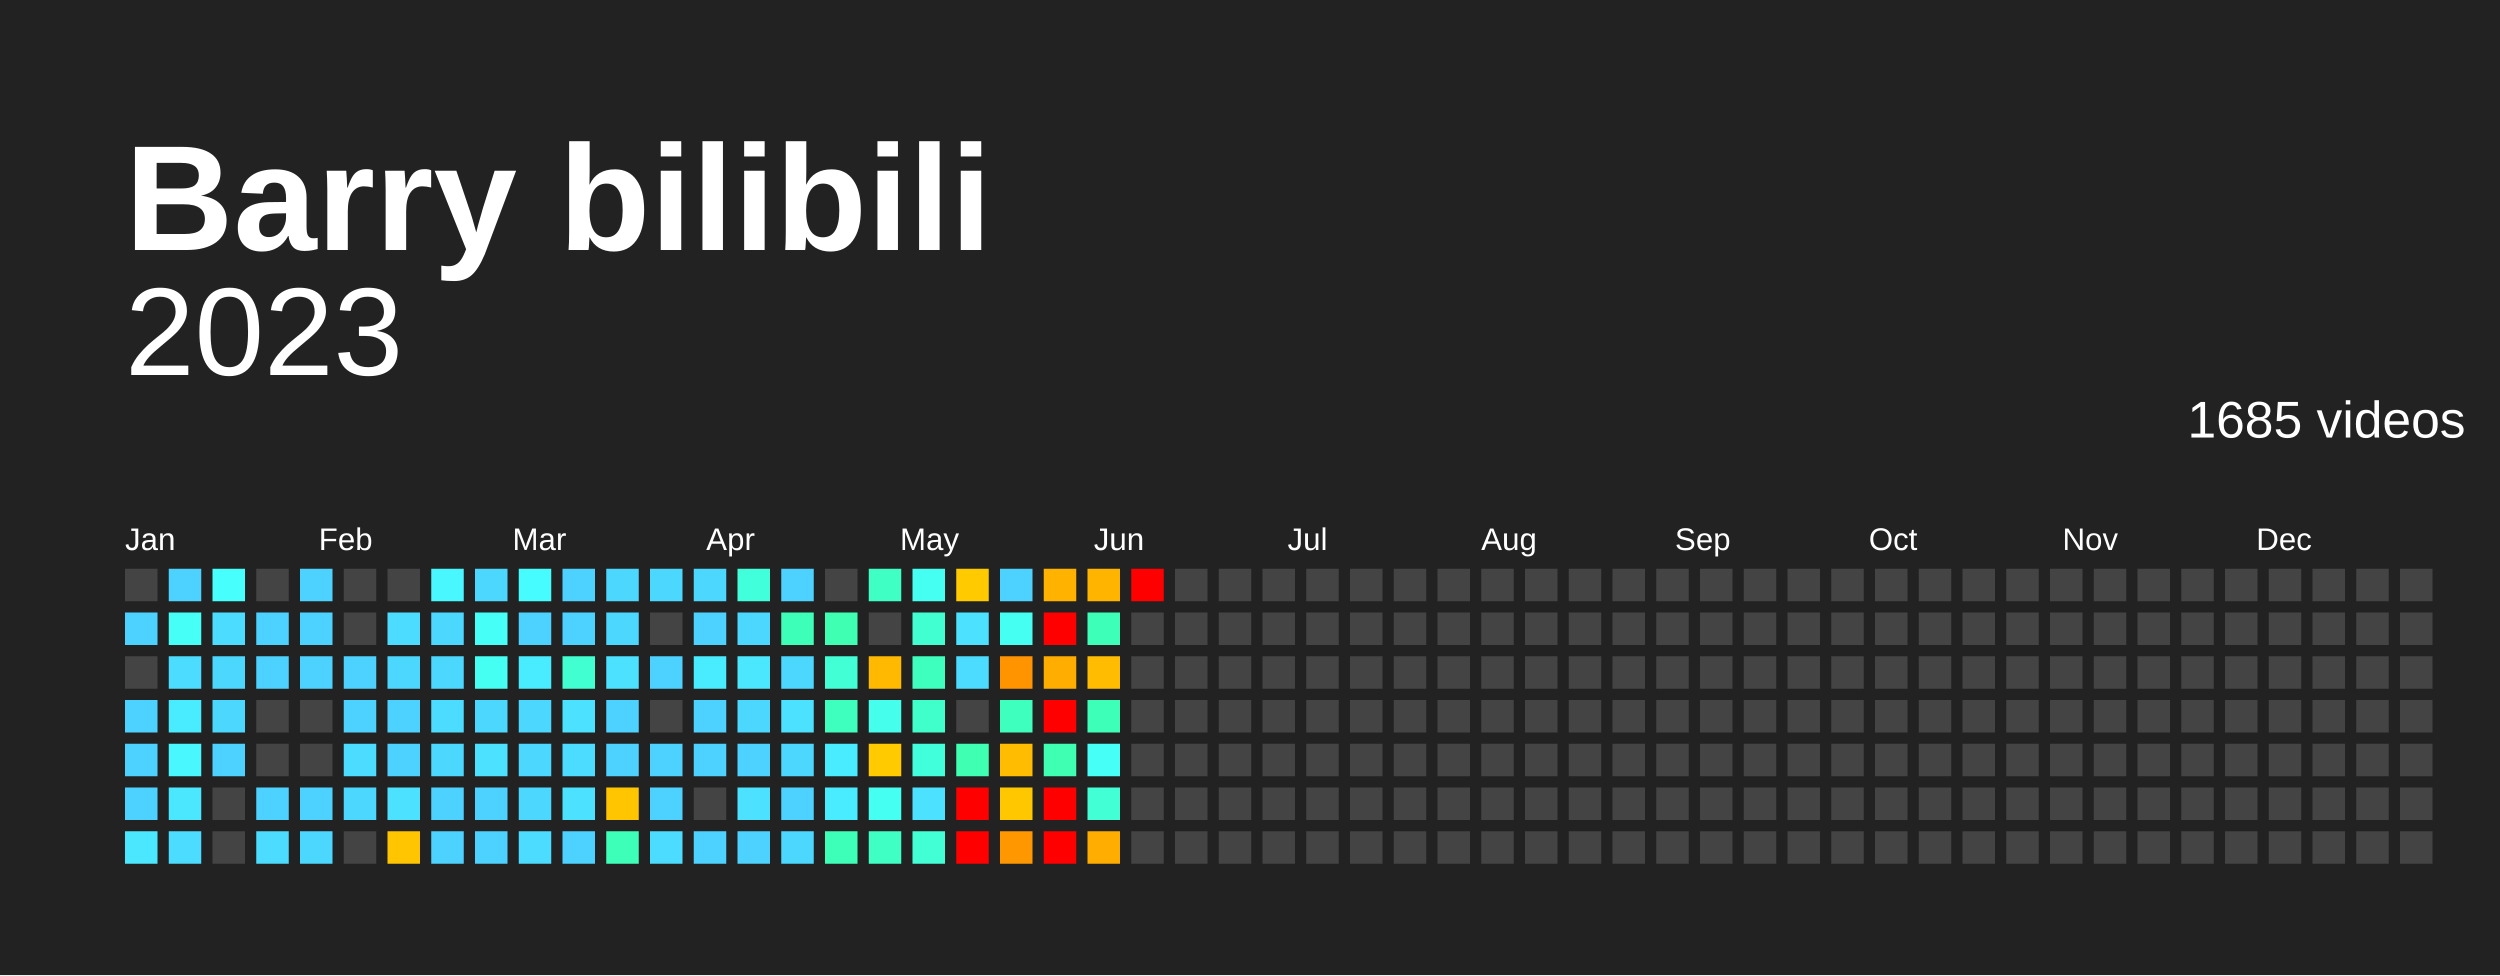
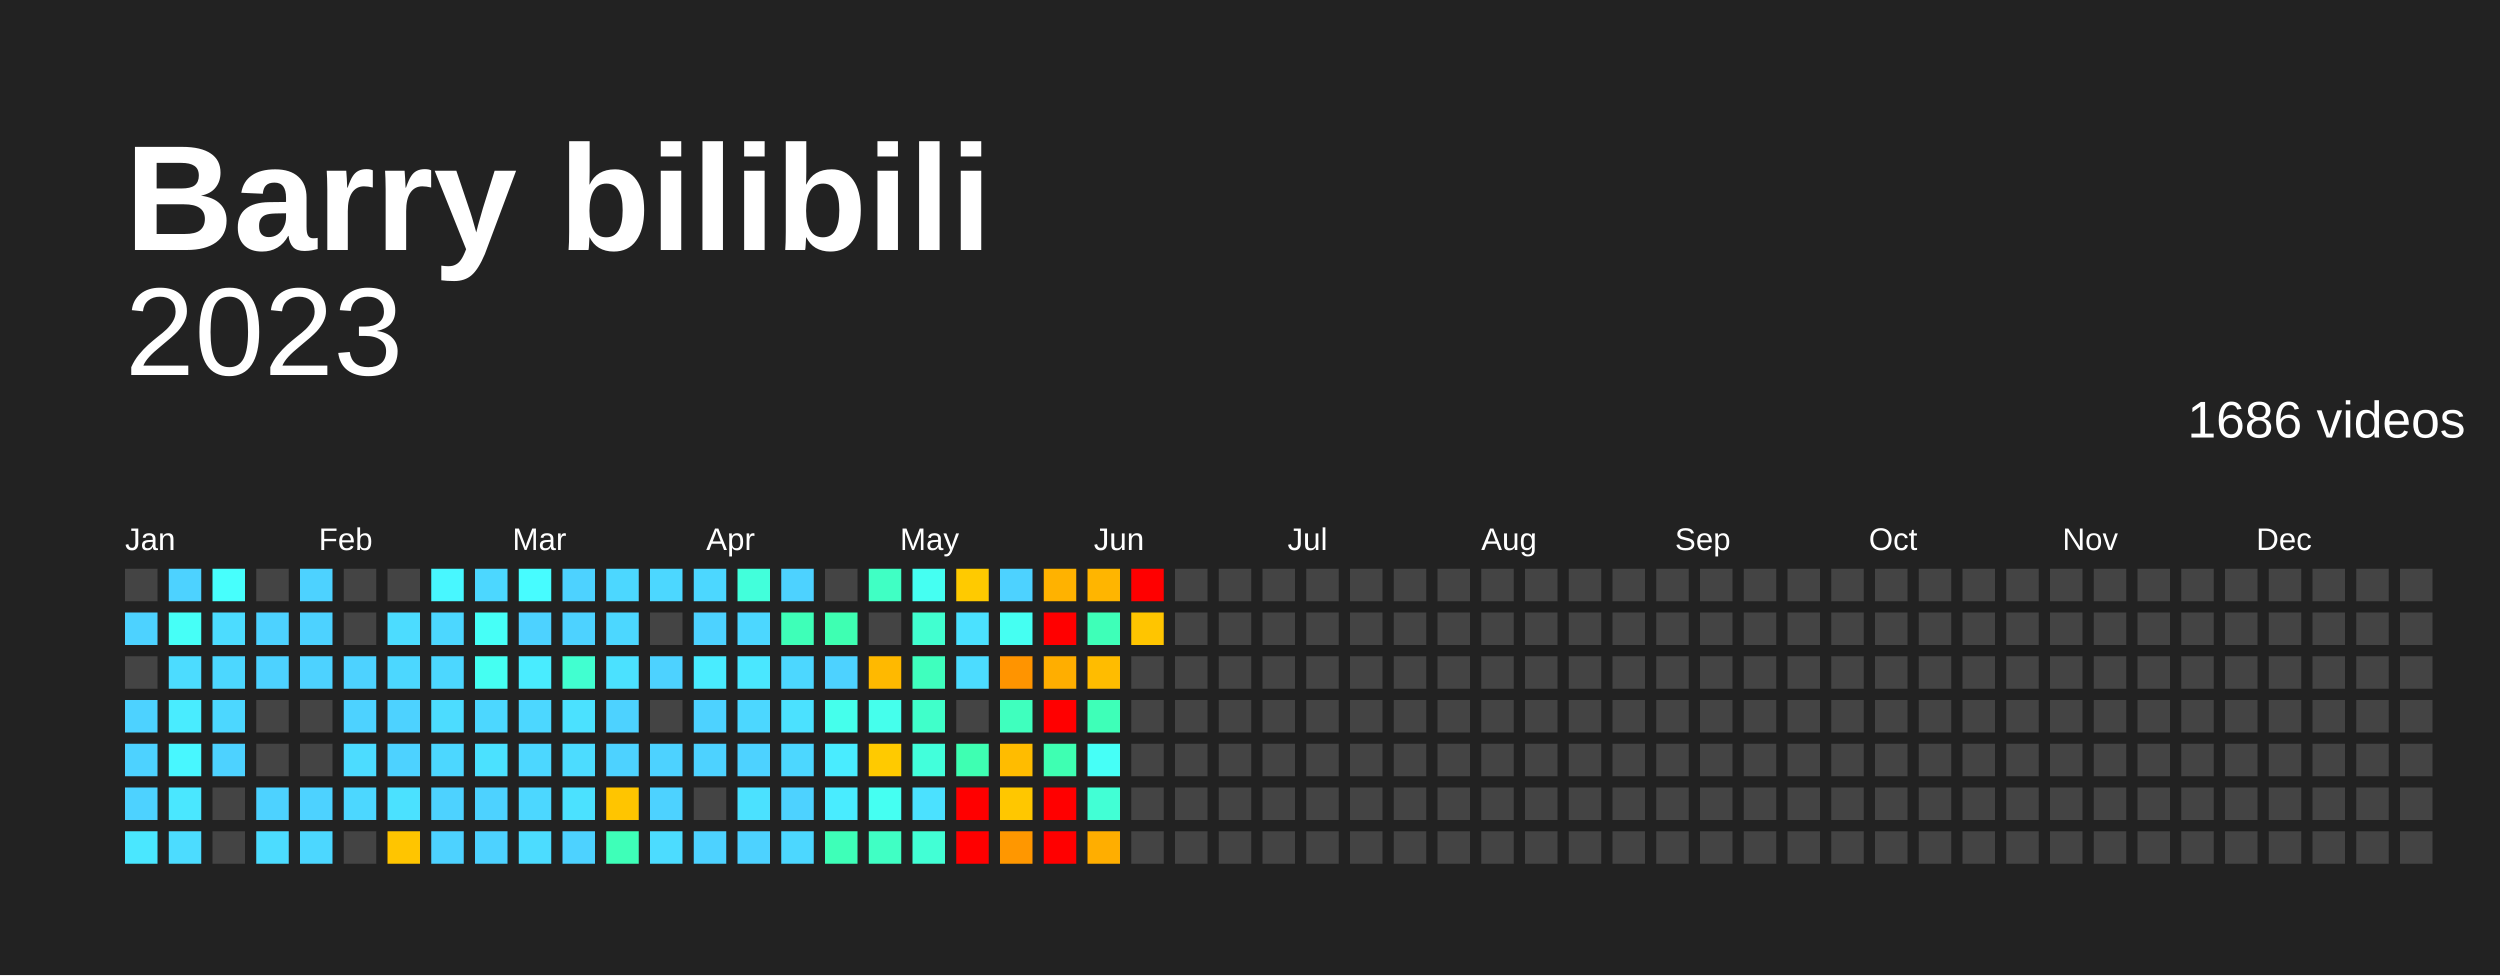
<svg xmlns="http://www.w3.org/2000/svg" baseProfile="full" height="78mm" version="1.1" viewBox="0,0,200,78" width="200mm">
  <defs />
  <rect fill="#222222" height="78" width="200" x="0" y="0" />
  <text fill="#FFFFFF" style="font-size:12px; font-family:Arial; font-weight:bold;" x="10" y="20">Barry bilibili</text>
  <text alignment-baseline="hanging" fill="#FFFFFF" style="font-size:10.0px; font-family:Arial;" x="10" y="30">2023</text>
-   <text alignment-baseline="hanging" fill="#FFFFFF" style="font-size:4.125px; font-family:Arial;" x="175" y="35">1685 videos</text>
+   <text alignment-baseline="hanging" fill="#FFFFFF" style="font-size:4.125px; font-family:Arial;" x="175" y="35">1686 videos</text>
  <text fill="#FFFFFF" style="font-size:2.5px; font-family:Arial" x="10.0" y="44">Jan</text>
  <text fill="#FFFFFF" style="font-size:2.5px; font-family:Arial" x="25.5" y="44">Feb</text>
  <text fill="#FFFFFF" style="font-size:2.5px; font-family:Arial" x="41.0" y="44">Mar</text>
  <text fill="#FFFFFF" style="font-size:2.5px; font-family:Arial" x="56.5" y="44">Apr</text>
  <text fill="#FFFFFF" style="font-size:2.5px; font-family:Arial" x="72.0" y="44">May</text>
  <text fill="#FFFFFF" style="font-size:2.5px; font-family:Arial" x="87.5" y="44">Jun</text>
  <text fill="#FFFFFF" style="font-size:2.5px; font-family:Arial" x="103.0" y="44">Jul</text>
  <text fill="#FFFFFF" style="font-size:2.5px; font-family:Arial" x="118.5" y="44">Aug</text>
  <text fill="#FFFFFF" style="font-size:2.5px; font-family:Arial" x="134.0" y="44">Sep</text>
  <text fill="#FFFFFF" style="font-size:2.5px; font-family:Arial" x="149.5" y="44">Oct</text>
  <text fill="#FFFFFF" style="font-size:2.5px; font-family:Arial" x="165.0" y="44">Nov</text>
  <text fill="#FFFFFF" style="font-size:2.5px; font-family:Arial" x="180.5" y="44">Dec</text>
  <rect fill="#444444" height="2.6" width="2.6" x="10.0" y="45.5" />
  <rect fill="#4dd2ff" height="2.6" width="2.6" x="10.0" y="49.0" />
  <rect fill="#444444" height="2.6" width="2.6" x="10.0" y="52.5" />
  <rect fill="#4dd2ff" height="2.6" width="2.6" x="10.0" y="56.0" />
  <rect fill="#4dd2ff" height="2.6" width="2.6" x="10.0" y="59.5" />
  <rect fill="#4dd2ff" height="2.6" width="2.6" x="10.0" y="63.0" />
  <rect fill="#4ae7ff" height="2.6" width="2.6" x="10.0" y="66.5" />
  <rect fill="#4dd2ff" height="2.6" width="2.6" x="13.5" y="45.5" />
  <rect fill="#46fff7" height="2.6" width="2.6" x="13.5" y="49.0" />
  <rect fill="#4cdcff" height="2.6" width="2.6" x="13.5" y="52.5" />
  <rect fill="#49ecff" height="2.6" width="2.6" x="13.5" y="56.0" />
  <rect fill="#48f7ff" height="2.6" width="2.6" x="13.5" y="59.5" />
  <rect fill="#4ae7ff" height="2.6" width="2.6" x="13.5" y="63.0" />
  <rect fill="#4cdcff" height="2.6" width="2.6" x="13.5" y="66.5" />
  <rect fill="#47fffd" height="2.6" width="2.6" x="17.0" y="45.5" />
  <rect fill="#4cdcff" height="2.6" width="2.6" x="17.0" y="49.0" />
  <rect fill="#4cd7ff" height="2.6" width="2.6" x="17.0" y="52.5" />
  <rect fill="#4cd7ff" height="2.6" width="2.6" x="17.0" y="56.0" />
  <rect fill="#4dd2ff" height="2.6" width="2.6" x="17.0" y="59.5" />
  <rect fill="#444444" height="2.6" width="2.6" x="17.0" y="63.0" />
  <rect fill="#444444" height="2.6" width="2.6" x="17.0" y="66.5" />
  <rect fill="#444444" height="2.6" width="2.6" x="20.5" y="45.5" />
  <rect fill="#4dd2ff" height="2.6" width="2.6" x="20.5" y="49.0" />
  <rect fill="#4dd2ff" height="2.6" width="2.6" x="20.5" y="52.5" />
  <rect fill="#444444" height="2.6" width="2.6" x="20.5" y="56.0" />
  <rect fill="#444444" height="2.6" width="2.6" x="20.5" y="59.5" />
  <rect fill="#4dd2ff" height="2.6" width="2.6" x="20.5" y="63.0" />
  <rect fill="#4cdcff" height="2.6" width="2.6" x="20.5" y="66.5" />
  <rect fill="#4dd2ff" height="2.6" width="2.6" x="24.0" y="45.5" />
  <rect fill="#4dd2ff" height="2.6" width="2.6" x="24.0" y="49.0" />
  <rect fill="#4dd2ff" height="2.6" width="2.6" x="24.0" y="52.5" />
  <rect fill="#444444" height="2.6" width="2.6" x="24.0" y="56.0" />
  <rect fill="#444444" height="2.6" width="2.6" x="24.0" y="59.5" />
  <rect fill="#4dd2ff" height="2.6" width="2.6" x="24.0" y="63.0" />
  <rect fill="#4cd7ff" height="2.6" width="2.6" x="24.0" y="66.5" />
  <rect fill="#444444" height="2.6" width="2.6" x="27.5" y="45.5" />
  <rect fill="#444444" height="2.6" width="2.6" x="27.5" y="49.0" />
  <rect fill="#4dd2ff" height="2.6" width="2.6" x="27.5" y="52.5" />
  <rect fill="#4dd2ff" height="2.6" width="2.6" x="27.5" y="56.0" />
  <rect fill="#4cdcff" height="2.6" width="2.6" x="27.5" y="59.5" />
  <rect fill="#4cd7ff" height="2.6" width="2.6" x="27.5" y="63.0" />
  <rect fill="#444444" height="2.6" width="2.6" x="27.5" y="66.5" />
  <rect fill="#444444" height="2.6" width="2.6" x="31.0" y="45.5" />
  <rect fill="#4cdcff" height="2.6" width="2.6" x="31.0" y="49.0" />
  <rect fill="#4cd7ff" height="2.6" width="2.6" x="31.0" y="52.5" />
  <rect fill="#4dd2ff" height="2.6" width="2.6" x="31.0" y="56.0" />
  <rect fill="#4dd2ff" height="2.6" width="2.6" x="31.0" y="59.5" />
  <rect fill="#4be1ff" height="2.6" width="2.6" x="31.0" y="63.0" />
  <rect fill="#ffc500" height="2.6" width="2.6" x="31.0" y="66.5" />
  <rect fill="#48f7ff" height="2.6" width="2.6" x="34.5" y="45.5" />
  <rect fill="#4cd7ff" height="2.6" width="2.6" x="34.5" y="49.0" />
  <rect fill="#4cd7ff" height="2.6" width="2.6" x="34.5" y="52.5" />
  <rect fill="#4cdcff" height="2.6" width="2.6" x="34.5" y="56.0" />
  <rect fill="#4cd7ff" height="2.6" width="2.6" x="34.5" y="59.5" />
  <rect fill="#4dd2ff" height="2.6" width="2.6" x="34.5" y="63.0" />
  <rect fill="#4dd2ff" height="2.6" width="2.6" x="34.5" y="66.5" />
  <rect fill="#4cd7ff" height="2.6" width="2.6" x="38.0" y="45.5" />
  <rect fill="#46fff7" height="2.6" width="2.6" x="38.0" y="49.0" />
  <rect fill="#45fff2" height="2.6" width="2.6" x="38.0" y="52.5" />
  <rect fill="#4cd7ff" height="2.6" width="2.6" x="38.0" y="56.0" />
  <rect fill="#4be1ff" height="2.6" width="2.6" x="38.0" y="59.5" />
  <rect fill="#4dd2ff" height="2.6" width="2.6" x="38.0" y="63.0" />
  <rect fill="#4dd2ff" height="2.6" width="2.6" x="38.0" y="66.5" />
  <rect fill="#47fcff" height="2.6" width="2.6" x="41.5" y="45.5" />
  <rect fill="#4dd2ff" height="2.6" width="2.6" x="41.5" y="49.0" />
  <rect fill="#49ecff" height="2.6" width="2.6" x="41.5" y="52.5" />
  <rect fill="#4cd7ff" height="2.6" width="2.6" x="41.5" y="56.0" />
  <rect fill="#4cd7ff" height="2.6" width="2.6" x="41.5" y="59.5" />
  <rect fill="#4cd7ff" height="2.6" width="2.6" x="41.5" y="63.0" />
  <rect fill="#4cdcff" height="2.6" width="2.6" x="41.5" y="66.5" />
  <rect fill="#4dd2ff" height="2.6" width="2.6" x="45.0" y="45.5" />
  <rect fill="#4dd2ff" height="2.6" width="2.6" x="45.0" y="49.0" />
  <rect fill="#41ffd0" height="2.6" width="2.6" x="45.0" y="52.5" />
  <rect fill="#4be1ff" height="2.6" width="2.6" x="45.0" y="56.0" />
  <rect fill="#4cdcff" height="2.6" width="2.6" x="45.0" y="59.5" />
  <rect fill="#4be1ff" height="2.6" width="2.6" x="45.0" y="63.0" />
  <rect fill="#4dd2ff" height="2.6" width="2.6" x="45.0" y="66.5" />
  <rect fill="#4cd7ff" height="2.6" width="2.6" x="48.5" y="45.5" />
  <rect fill="#4cd7ff" height="2.6" width="2.6" x="48.5" y="49.0" />
  <rect fill="#4be1ff" height="2.6" width="2.6" x="48.5" y="52.5" />
  <rect fill="#4dd2ff" height="2.6" width="2.6" x="48.5" y="56.0" />
  <rect fill="#4dd2ff" height="2.6" width="2.6" x="48.5" y="59.5" />
  <rect fill="#ffc500" height="2.6" width="2.6" x="48.5" y="63.0" />
  <rect fill="#3effb8" height="2.6" width="2.6" x="48.5" y="66.5" />
  <rect fill="#4cd7ff" height="2.6" width="2.6" x="52.0" y="45.5" />
  <rect fill="#444444" height="2.6" width="2.6" x="52.0" y="49.0" />
  <rect fill="#4dd2ff" height="2.6" width="2.6" x="52.0" y="52.5" />
  <rect fill="#444444" height="2.6" width="2.6" x="52.0" y="56.0" />
  <rect fill="#4dd2ff" height="2.6" width="2.6" x="52.0" y="59.5" />
  <rect fill="#4dd2ff" height="2.6" width="2.6" x="52.0" y="63.0" />
  <rect fill="#4cdcff" height="2.6" width="2.6" x="52.0" y="66.5" />
  <rect fill="#4cd7ff" height="2.6" width="2.6" x="55.5" y="45.5" />
  <rect fill="#4dd2ff" height="2.6" width="2.6" x="55.5" y="49.0" />
  <rect fill="#49ecff" height="2.6" width="2.6" x="55.5" y="52.5" />
  <rect fill="#4dd2ff" height="2.6" width="2.6" x="55.5" y="56.0" />
  <rect fill="#4dd2ff" height="2.6" width="2.6" x="55.5" y="59.5" />
  <rect fill="#444444" height="2.6" width="2.6" x="55.5" y="63.0" />
  <rect fill="#4dd2ff" height="2.6" width="2.6" x="55.5" y="66.5" />
  <rect fill="#42ffdb" height="2.6" width="2.6" x="59.0" y="45.5" />
  <rect fill="#4cd7ff" height="2.6" width="2.6" x="59.0" y="49.0" />
  <rect fill="#4ae7ff" height="2.6" width="2.6" x="59.0" y="52.5" />
  <rect fill="#4cd7ff" height="2.6" width="2.6" x="59.0" y="56.0" />
  <rect fill="#4dd2ff" height="2.6" width="2.6" x="59.0" y="59.5" />
  <rect fill="#4be1ff" height="2.6" width="2.6" x="59.0" y="63.0" />
  <rect fill="#4dd2ff" height="2.6" width="2.6" x="59.0" y="66.5" />
  <rect fill="#4dd2ff" height="2.6" width="2.6" x="62.5" y="45.5" />
  <rect fill="#3effb8" height="2.6" width="2.6" x="62.5" y="49.0" />
  <rect fill="#4cd7ff" height="2.6" width="2.6" x="62.5" y="52.5" />
  <rect fill="#4be1ff" height="2.6" width="2.6" x="62.5" y="56.0" />
  <rect fill="#4cd7ff" height="2.6" width="2.6" x="62.5" y="59.5" />
  <rect fill="#4dd2ff" height="2.6" width="2.6" x="62.5" y="63.0" />
  <rect fill="#4cd7ff" height="2.6" width="2.6" x="62.5" y="66.5" />
  <rect fill="#444444" height="2.6" width="2.6" x="66.0" y="45.5" />
  <rect fill="#3effb2" height="2.6" width="2.6" x="66.0" y="49.0" />
-   <rect fill="#42ffd5" height="2.6" width="2.6" x="66.0" y="52.5" />
-   <rect fill="#3fffbe" height="2.6" width="2.6" x="66.0" y="56.0" />
+   <rect fill="#4dd2ff" height="2.6" width="2.6" x="66.0" y="52.5" />
+   <rect fill="#45ffec" height="2.6" width="2.6" x="66.0" y="56.0" />
  <rect fill="#49ecff" height="2.6" width="2.6" x="66.0" y="59.5" />
  <rect fill="#49ecff" height="2.6" width="2.6" x="66.0" y="63.0" />
  <rect fill="#3effb8" height="2.6" width="2.6" x="66.0" y="66.5" />
  <rect fill="#40ffc4" height="2.6" width="2.6" x="69.5" y="45.5" />
  <rect fill="#444444" height="2.6" width="2.6" x="69.5" y="49.0" />
  <rect fill="#ffb900" height="2.6" width="2.6" x="69.5" y="52.5" />
  <rect fill="#45ffec" height="2.6" width="2.6" x="69.5" y="56.0" />
  <rect fill="#ffca00" height="2.6" width="2.6" x="69.5" y="59.5" />
  <rect fill="#45fff2" height="2.6" width="2.6" x="69.5" y="63.0" />
  <rect fill="#40ffc4" height="2.6" width="2.6" x="69.5" y="66.5" />
  <rect fill="#45fff2" height="2.6" width="2.6" x="73.0" y="45.5" />
  <rect fill="#41ffd0" height="2.6" width="2.6" x="73.0" y="49.0" />
  <rect fill="#3fffbe" height="2.6" width="2.6" x="73.0" y="52.5" />
  <rect fill="#40ffca" height="2.6" width="2.6" x="73.0" y="56.0" />
  <rect fill="#42ffdb" height="2.6" width="2.6" x="73.0" y="59.5" />
  <rect fill="#4be1ff" height="2.6" width="2.6" x="73.0" y="63.0" />
  <rect fill="#42ffd5" height="2.6" width="2.6" x="73.0" y="66.5" />
  <rect fill="#ffca00" height="2.6" width="2.6" x="76.5" y="45.5" />
  <rect fill="#4be1ff" height="2.6" width="2.6" x="76.5" y="49.0" />
  <rect fill="#4cdcff" height="2.6" width="2.6" x="76.5" y="52.5" />
  <rect fill="#444444" height="2.6" width="2.6" x="76.5" y="56.0" />
  <rect fill="#3effb2" height="2.6" width="2.6" x="76.5" y="59.5" />
  <rect fill="red" height="2.6" width="2.6" x="76.5" y="63.0" />
  <rect fill="red" height="2.6" width="2.6" x="76.5" y="66.5" />
  <rect fill="#4dd2ff" height="2.6" width="2.6" x="80.0" y="45.5" />
  <rect fill="#45fff2" height="2.6" width="2.6" x="80.0" y="49.0" />
  <rect fill="#ff9400" height="2.6" width="2.6" x="80.0" y="52.5" />
  <rect fill="#3fffbe" height="2.6" width="2.6" x="80.0" y="56.0" />
  <rect fill="#ffbc00" height="2.6" width="2.6" x="80.0" y="59.5" />
  <rect fill="#ffc700" height="2.6" width="2.6" x="80.0" y="63.0" />
  <rect fill="#ff9700" height="2.6" width="2.6" x="80.0" y="66.5" />
  <rect fill="#ffb200" height="2.6" width="2.6" x="83.5" y="45.5" />
  <rect fill="red" height="2.6" width="2.6" x="83.5" y="49.0" />
  <rect fill="#ffae00" height="2.6" width="2.6" x="83.5" y="52.5" />
  <rect fill="red" height="2.6" width="2.6" x="83.5" y="56.0" />
  <rect fill="#3effb2" height="2.6" width="2.6" x="83.5" y="59.5" />
  <rect fill="red" height="2.6" width="2.6" x="83.5" y="63.0" />
  <rect fill="red" height="2.6" width="2.6" x="83.5" y="66.5" />
  <rect fill="#ffb500" height="2.6" width="2.6" x="87.0" y="45.5" />
  <rect fill="#3effb8" height="2.6" width="2.6" x="87.0" y="49.0" />
  <rect fill="#ffbc00" height="2.6" width="2.6" x="87.0" y="52.5" />
  <rect fill="#3effb8" height="2.6" width="2.6" x="87.0" y="56.0" />
  <rect fill="#46fff7" height="2.6" width="2.6" x="87.0" y="59.5" />
  <rect fill="#42ffd5" height="2.6" width="2.6" x="87.0" y="63.0" />
  <rect fill="#ffae00" height="2.6" width="2.6" x="87.0" y="66.5" />
  <rect fill="red" height="2.6" width="2.6" x="90.5" y="45.5" />
-   <rect fill="#444444" height="2.6" width="2.6" x="90.5" y="49.0" />
+   <rect fill="#ffc500" height="2.6" width="2.6" x="90.5" y="49.0" />
  <rect fill="#444444" height="2.6" width="2.6" x="90.5" y="52.5" />
  <rect fill="#444444" height="2.6" width="2.6" x="90.5" y="56.0" />
  <rect fill="#444444" height="2.6" width="2.6" x="90.5" y="59.5" />
  <rect fill="#444444" height="2.6" width="2.6" x="90.5" y="63.0" />
  <rect fill="#444444" height="2.6" width="2.6" x="90.5" y="66.5" />
  <rect fill="#444444" height="2.6" width="2.6" x="94.0" y="45.5" />
  <rect fill="#444444" height="2.6" width="2.6" x="94.0" y="49.0" />
  <rect fill="#444444" height="2.6" width="2.6" x="94.0" y="52.5" />
  <rect fill="#444444" height="2.6" width="2.6" x="94.0" y="56.0" />
  <rect fill="#444444" height="2.6" width="2.6" x="94.0" y="59.5" />
  <rect fill="#444444" height="2.6" width="2.6" x="94.0" y="63.0" />
  <rect fill="#444444" height="2.6" width="2.6" x="94.0" y="66.5" />
  <rect fill="#444444" height="2.6" width="2.6" x="97.5" y="45.5" />
  <rect fill="#444444" height="2.6" width="2.6" x="97.5" y="49.0" />
  <rect fill="#444444" height="2.6" width="2.6" x="97.5" y="52.5" />
  <rect fill="#444444" height="2.6" width="2.6" x="97.5" y="56.0" />
  <rect fill="#444444" height="2.6" width="2.6" x="97.5" y="59.5" />
  <rect fill="#444444" height="2.6" width="2.6" x="97.5" y="63.0" />
  <rect fill="#444444" height="2.6" width="2.6" x="97.5" y="66.5" />
  <rect fill="#444444" height="2.6" width="2.6" x="101.0" y="45.5" />
  <rect fill="#444444" height="2.6" width="2.6" x="101.0" y="49.0" />
  <rect fill="#444444" height="2.6" width="2.6" x="101.0" y="52.5" />
  <rect fill="#444444" height="2.6" width="2.6" x="101.0" y="56.0" />
  <rect fill="#444444" height="2.6" width="2.6" x="101.0" y="59.5" />
  <rect fill="#444444" height="2.6" width="2.6" x="101.0" y="63.0" />
  <rect fill="#444444" height="2.6" width="2.6" x="101.0" y="66.5" />
  <rect fill="#444444" height="2.6" width="2.6" x="104.5" y="45.5" />
  <rect fill="#444444" height="2.6" width="2.6" x="104.5" y="49.0" />
  <rect fill="#444444" height="2.6" width="2.6" x="104.5" y="52.5" />
  <rect fill="#444444" height="2.6" width="2.6" x="104.5" y="56.0" />
  <rect fill="#444444" height="2.6" width="2.6" x="104.5" y="59.5" />
  <rect fill="#444444" height="2.6" width="2.6" x="104.5" y="63.0" />
  <rect fill="#444444" height="2.6" width="2.6" x="104.5" y="66.5" />
  <rect fill="#444444" height="2.6" width="2.6" x="108.0" y="45.5" />
  <rect fill="#444444" height="2.6" width="2.6" x="108.0" y="49.0" />
  <rect fill="#444444" height="2.6" width="2.6" x="108.0" y="52.5" />
  <rect fill="#444444" height="2.6" width="2.6" x="108.0" y="56.0" />
  <rect fill="#444444" height="2.6" width="2.6" x="108.0" y="59.5" />
  <rect fill="#444444" height="2.6" width="2.6" x="108.0" y="63.0" />
  <rect fill="#444444" height="2.6" width="2.6" x="108.0" y="66.5" />
  <rect fill="#444444" height="2.6" width="2.6" x="111.5" y="45.5" />
  <rect fill="#444444" height="2.6" width="2.6" x="111.5" y="49.0" />
  <rect fill="#444444" height="2.6" width="2.6" x="111.5" y="52.5" />
  <rect fill="#444444" height="2.6" width="2.6" x="111.5" y="56.0" />
  <rect fill="#444444" height="2.6" width="2.6" x="111.5" y="59.5" />
  <rect fill="#444444" height="2.6" width="2.6" x="111.5" y="63.0" />
  <rect fill="#444444" height="2.6" width="2.6" x="111.5" y="66.5" />
  <rect fill="#444444" height="2.6" width="2.6" x="115.0" y="45.5" />
  <rect fill="#444444" height="2.6" width="2.6" x="115.0" y="49.0" />
  <rect fill="#444444" height="2.6" width="2.6" x="115.0" y="52.5" />
  <rect fill="#444444" height="2.6" width="2.6" x="115.0" y="56.0" />
  <rect fill="#444444" height="2.6" width="2.6" x="115.0" y="59.5" />
  <rect fill="#444444" height="2.6" width="2.6" x="115.0" y="63.0" />
  <rect fill="#444444" height="2.6" width="2.6" x="115.0" y="66.5" />
  <rect fill="#444444" height="2.6" width="2.6" x="118.5" y="45.5" />
  <rect fill="#444444" height="2.6" width="2.6" x="118.5" y="49.0" />
  <rect fill="#444444" height="2.6" width="2.6" x="118.5" y="52.5" />
  <rect fill="#444444" height="2.6" width="2.6" x="118.5" y="56.0" />
  <rect fill="#444444" height="2.6" width="2.6" x="118.5" y="59.5" />
  <rect fill="#444444" height="2.6" width="2.6" x="118.5" y="63.0" />
  <rect fill="#444444" height="2.6" width="2.6" x="118.5" y="66.5" />
  <rect fill="#444444" height="2.6" width="2.6" x="122.0" y="45.5" />
  <rect fill="#444444" height="2.6" width="2.6" x="122.0" y="49.0" />
  <rect fill="#444444" height="2.6" width="2.6" x="122.0" y="52.5" />
  <rect fill="#444444" height="2.6" width="2.6" x="122.0" y="56.0" />
  <rect fill="#444444" height="2.6" width="2.6" x="122.0" y="59.5" />
  <rect fill="#444444" height="2.6" width="2.6" x="122.0" y="63.0" />
  <rect fill="#444444" height="2.6" width="2.6" x="122.0" y="66.5" />
  <rect fill="#444444" height="2.6" width="2.6" x="125.5" y="45.5" />
  <rect fill="#444444" height="2.6" width="2.6" x="125.5" y="49.0" />
  <rect fill="#444444" height="2.6" width="2.6" x="125.5" y="52.5" />
  <rect fill="#444444" height="2.6" width="2.6" x="125.5" y="56.0" />
  <rect fill="#444444" height="2.6" width="2.6" x="125.5" y="59.5" />
  <rect fill="#444444" height="2.6" width="2.6" x="125.5" y="63.0" />
  <rect fill="#444444" height="2.6" width="2.6" x="125.5" y="66.5" />
  <rect fill="#444444" height="2.6" width="2.6" x="129.0" y="45.5" />
  <rect fill="#444444" height="2.6" width="2.6" x="129.0" y="49.0" />
  <rect fill="#444444" height="2.6" width="2.6" x="129.0" y="52.5" />
  <rect fill="#444444" height="2.6" width="2.6" x="129.0" y="56.0" />
  <rect fill="#444444" height="2.6" width="2.6" x="129.0" y="59.5" />
  <rect fill="#444444" height="2.6" width="2.6" x="129.0" y="63.0" />
  <rect fill="#444444" height="2.6" width="2.6" x="129.0" y="66.5" />
  <rect fill="#444444" height="2.6" width="2.6" x="132.5" y="45.5" />
  <rect fill="#444444" height="2.6" width="2.6" x="132.5" y="49.0" />
  <rect fill="#444444" height="2.6" width="2.6" x="132.5" y="52.5" />
  <rect fill="#444444" height="2.6" width="2.6" x="132.5" y="56.0" />
  <rect fill="#444444" height="2.6" width="2.6" x="132.5" y="59.5" />
  <rect fill="#444444" height="2.6" width="2.6" x="132.5" y="63.0" />
  <rect fill="#444444" height="2.6" width="2.6" x="132.5" y="66.5" />
  <rect fill="#444444" height="2.6" width="2.6" x="136.0" y="45.5" />
  <rect fill="#444444" height="2.6" width="2.6" x="136.0" y="49.0" />
  <rect fill="#444444" height="2.6" width="2.6" x="136.0" y="52.5" />
  <rect fill="#444444" height="2.6" width="2.6" x="136.0" y="56.0" />
  <rect fill="#444444" height="2.6" width="2.6" x="136.0" y="59.5" />
  <rect fill="#444444" height="2.6" width="2.6" x="136.0" y="63.0" />
  <rect fill="#444444" height="2.6" width="2.6" x="136.0" y="66.5" />
  <rect fill="#444444" height="2.6" width="2.6" x="139.5" y="45.5" />
  <rect fill="#444444" height="2.6" width="2.6" x="139.5" y="49.0" />
  <rect fill="#444444" height="2.6" width="2.6" x="139.5" y="52.5" />
  <rect fill="#444444" height="2.6" width="2.6" x="139.5" y="56.0" />
  <rect fill="#444444" height="2.6" width="2.6" x="139.5" y="59.5" />
  <rect fill="#444444" height="2.6" width="2.6" x="139.5" y="63.0" />
  <rect fill="#444444" height="2.6" width="2.6" x="139.5" y="66.5" />
  <rect fill="#444444" height="2.6" width="2.6" x="143.0" y="45.5" />
  <rect fill="#444444" height="2.6" width="2.6" x="143.0" y="49.0" />
  <rect fill="#444444" height="2.6" width="2.6" x="143.0" y="52.5" />
  <rect fill="#444444" height="2.6" width="2.6" x="143.0" y="56.0" />
  <rect fill="#444444" height="2.6" width="2.6" x="143.0" y="59.5" />
  <rect fill="#444444" height="2.6" width="2.6" x="143.0" y="63.0" />
  <rect fill="#444444" height="2.6" width="2.6" x="143.0" y="66.5" />
  <rect fill="#444444" height="2.6" width="2.6" x="146.5" y="45.5" />
  <rect fill="#444444" height="2.6" width="2.6" x="146.5" y="49.0" />
  <rect fill="#444444" height="2.6" width="2.6" x="146.5" y="52.5" />
  <rect fill="#444444" height="2.6" width="2.6" x="146.5" y="56.0" />
  <rect fill="#444444" height="2.6" width="2.6" x="146.5" y="59.5" />
  <rect fill="#444444" height="2.6" width="2.6" x="146.5" y="63.0" />
  <rect fill="#444444" height="2.6" width="2.6" x="146.5" y="66.5" />
  <rect fill="#444444" height="2.6" width="2.6" x="150.0" y="45.5" />
  <rect fill="#444444" height="2.6" width="2.6" x="150.0" y="49.0" />
  <rect fill="#444444" height="2.6" width="2.6" x="150.0" y="52.5" />
  <rect fill="#444444" height="2.6" width="2.6" x="150.0" y="56.0" />
  <rect fill="#444444" height="2.6" width="2.6" x="150.0" y="59.5" />
  <rect fill="#444444" height="2.6" width="2.6" x="150.0" y="63.0" />
  <rect fill="#444444" height="2.6" width="2.6" x="150.0" y="66.5" />
  <rect fill="#444444" height="2.6" width="2.6" x="153.5" y="45.5" />
  <rect fill="#444444" height="2.6" width="2.6" x="153.5" y="49.0" />
  <rect fill="#444444" height="2.6" width="2.6" x="153.5" y="52.5" />
  <rect fill="#444444" height="2.6" width="2.6" x="153.5" y="56.0" />
  <rect fill="#444444" height="2.6" width="2.6" x="153.5" y="59.5" />
  <rect fill="#444444" height="2.6" width="2.6" x="153.5" y="63.0" />
  <rect fill="#444444" height="2.6" width="2.6" x="153.5" y="66.5" />
  <rect fill="#444444" height="2.6" width="2.6" x="157.0" y="45.5" />
  <rect fill="#444444" height="2.6" width="2.6" x="157.0" y="49.0" />
  <rect fill="#444444" height="2.6" width="2.6" x="157.0" y="52.5" />
  <rect fill="#444444" height="2.6" width="2.6" x="157.0" y="56.0" />
  <rect fill="#444444" height="2.6" width="2.6" x="157.0" y="59.5" />
  <rect fill="#444444" height="2.6" width="2.6" x="157.0" y="63.0" />
  <rect fill="#444444" height="2.6" width="2.6" x="157.0" y="66.5" />
  <rect fill="#444444" height="2.6" width="2.6" x="160.5" y="45.5" />
  <rect fill="#444444" height="2.6" width="2.6" x="160.5" y="49.0" />
  <rect fill="#444444" height="2.6" width="2.6" x="160.5" y="52.5" />
  <rect fill="#444444" height="2.6" width="2.6" x="160.5" y="56.0" />
  <rect fill="#444444" height="2.6" width="2.6" x="160.5" y="59.5" />
  <rect fill="#444444" height="2.6" width="2.6" x="160.5" y="63.0" />
  <rect fill="#444444" height="2.6" width="2.6" x="160.5" y="66.5" />
  <rect fill="#444444" height="2.6" width="2.6" x="164.0" y="45.5" />
  <rect fill="#444444" height="2.6" width="2.6" x="164.0" y="49.0" />
  <rect fill="#444444" height="2.6" width="2.6" x="164.0" y="52.5" />
  <rect fill="#444444" height="2.6" width="2.6" x="164.0" y="56.0" />
  <rect fill="#444444" height="2.6" width="2.6" x="164.0" y="59.5" />
  <rect fill="#444444" height="2.6" width="2.6" x="164.0" y="63.0" />
  <rect fill="#444444" height="2.6" width="2.6" x="164.0" y="66.5" />
  <rect fill="#444444" height="2.6" width="2.6" x="167.5" y="45.5" />
  <rect fill="#444444" height="2.6" width="2.6" x="167.5" y="49.0" />
  <rect fill="#444444" height="2.6" width="2.6" x="167.5" y="52.5" />
  <rect fill="#444444" height="2.6" width="2.6" x="167.5" y="56.0" />
  <rect fill="#444444" height="2.6" width="2.6" x="167.5" y="59.5" />
  <rect fill="#444444" height="2.6" width="2.6" x="167.5" y="63.0" />
  <rect fill="#444444" height="2.6" width="2.6" x="167.5" y="66.5" />
  <rect fill="#444444" height="2.6" width="2.6" x="171.0" y="45.5" />
  <rect fill="#444444" height="2.6" width="2.6" x="171.0" y="49.0" />
  <rect fill="#444444" height="2.6" width="2.6" x="171.0" y="52.5" />
  <rect fill="#444444" height="2.6" width="2.6" x="171.0" y="56.0" />
  <rect fill="#444444" height="2.6" width="2.6" x="171.0" y="59.5" />
  <rect fill="#444444" height="2.6" width="2.6" x="171.0" y="63.0" />
  <rect fill="#444444" height="2.6" width="2.6" x="171.0" y="66.5" />
  <rect fill="#444444" height="2.6" width="2.6" x="174.5" y="45.5" />
  <rect fill="#444444" height="2.6" width="2.6" x="174.5" y="49.0" />
  <rect fill="#444444" height="2.6" width="2.6" x="174.5" y="52.5" />
  <rect fill="#444444" height="2.6" width="2.6" x="174.5" y="56.0" />
  <rect fill="#444444" height="2.6" width="2.6" x="174.5" y="59.5" />
  <rect fill="#444444" height="2.6" width="2.6" x="174.5" y="63.0" />
  <rect fill="#444444" height="2.6" width="2.6" x="174.5" y="66.5" />
  <rect fill="#444444" height="2.6" width="2.6" x="178.0" y="45.5" />
  <rect fill="#444444" height="2.6" width="2.6" x="178.0" y="49.0" />
  <rect fill="#444444" height="2.6" width="2.6" x="178.0" y="52.5" />
  <rect fill="#444444" height="2.6" width="2.6" x="178.0" y="56.0" />
  <rect fill="#444444" height="2.6" width="2.6" x="178.0" y="59.5" />
  <rect fill="#444444" height="2.6" width="2.6" x="178.0" y="63.0" />
  <rect fill="#444444" height="2.6" width="2.6" x="178.0" y="66.5" />
  <rect fill="#444444" height="2.6" width="2.6" x="181.5" y="45.5" />
  <rect fill="#444444" height="2.6" width="2.6" x="181.5" y="49.0" />
  <rect fill="#444444" height="2.6" width="2.6" x="181.5" y="52.5" />
  <rect fill="#444444" height="2.6" width="2.6" x="181.5" y="56.0" />
  <rect fill="#444444" height="2.6" width="2.6" x="181.5" y="59.5" />
  <rect fill="#444444" height="2.6" width="2.6" x="181.5" y="63.0" />
  <rect fill="#444444" height="2.6" width="2.6" x="181.5" y="66.5" />
  <rect fill="#444444" height="2.6" width="2.6" x="185.0" y="45.5" />
  <rect fill="#444444" height="2.6" width="2.6" x="185.0" y="49.0" />
  <rect fill="#444444" height="2.6" width="2.6" x="185.0" y="52.5" />
  <rect fill="#444444" height="2.6" width="2.6" x="185.0" y="56.0" />
  <rect fill="#444444" height="2.6" width="2.6" x="185.0" y="59.5" />
  <rect fill="#444444" height="2.6" width="2.6" x="185.0" y="63.0" />
  <rect fill="#444444" height="2.6" width="2.6" x="185.0" y="66.5" />
  <rect fill="#444444" height="2.6" width="2.6" x="188.5" y="45.5" />
  <rect fill="#444444" height="2.6" width="2.6" x="188.5" y="49.0" />
  <rect fill="#444444" height="2.6" width="2.6" x="188.5" y="52.5" />
  <rect fill="#444444" height="2.6" width="2.6" x="188.5" y="56.0" />
  <rect fill="#444444" height="2.6" width="2.6" x="188.5" y="59.5" />
  <rect fill="#444444" height="2.6" width="2.6" x="188.5" y="63.0" />
  <rect fill="#444444" height="2.6" width="2.6" x="188.5" y="66.5" />
  <rect fill="#444444" height="2.6" width="2.6" x="192.0" y="45.5" />
  <rect fill="#444444" height="2.6" width="2.6" x="192.0" y="49.0" />
  <rect fill="#444444" height="2.6" width="2.6" x="192.0" y="52.5" />
  <rect fill="#444444" height="2.6" width="2.6" x="192.0" y="56.0" />
  <rect fill="#444444" height="2.6" width="2.6" x="192.0" y="59.5" />
  <rect fill="#444444" height="2.6" width="2.6" x="192.0" y="63.0" />
  <rect fill="#444444" height="2.6" width="2.6" x="192.0" y="66.5" />
</svg>
